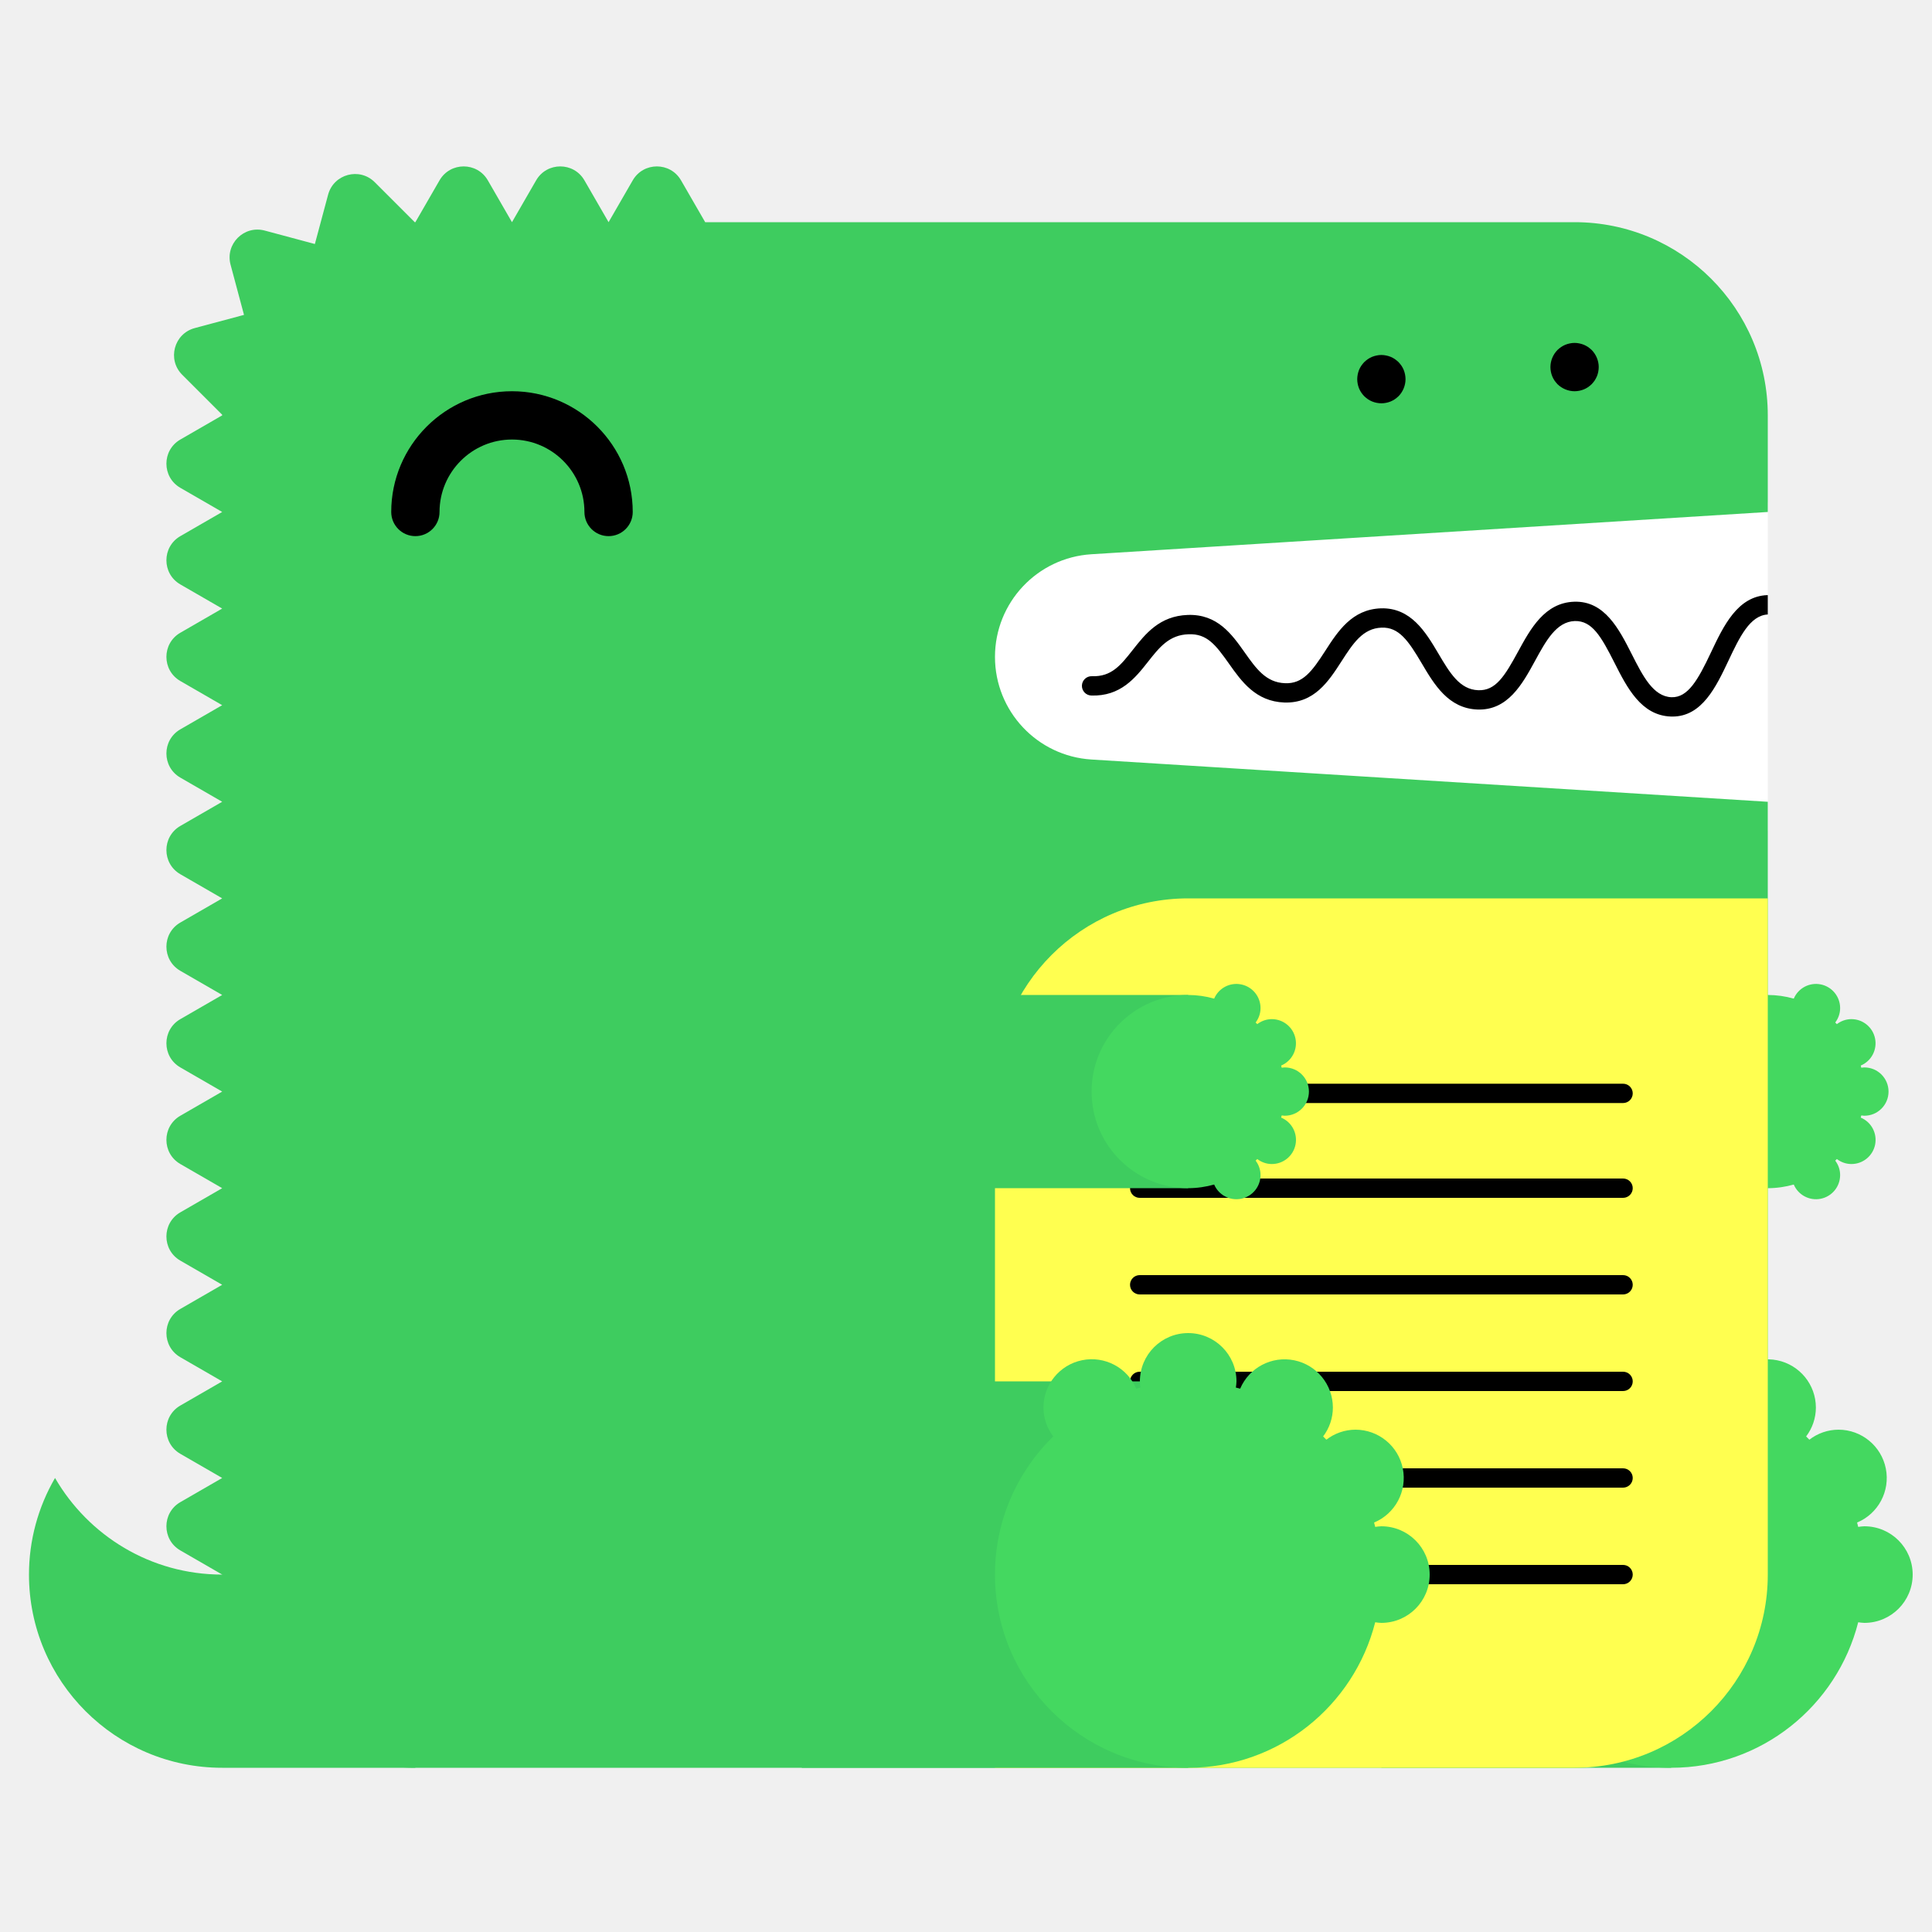
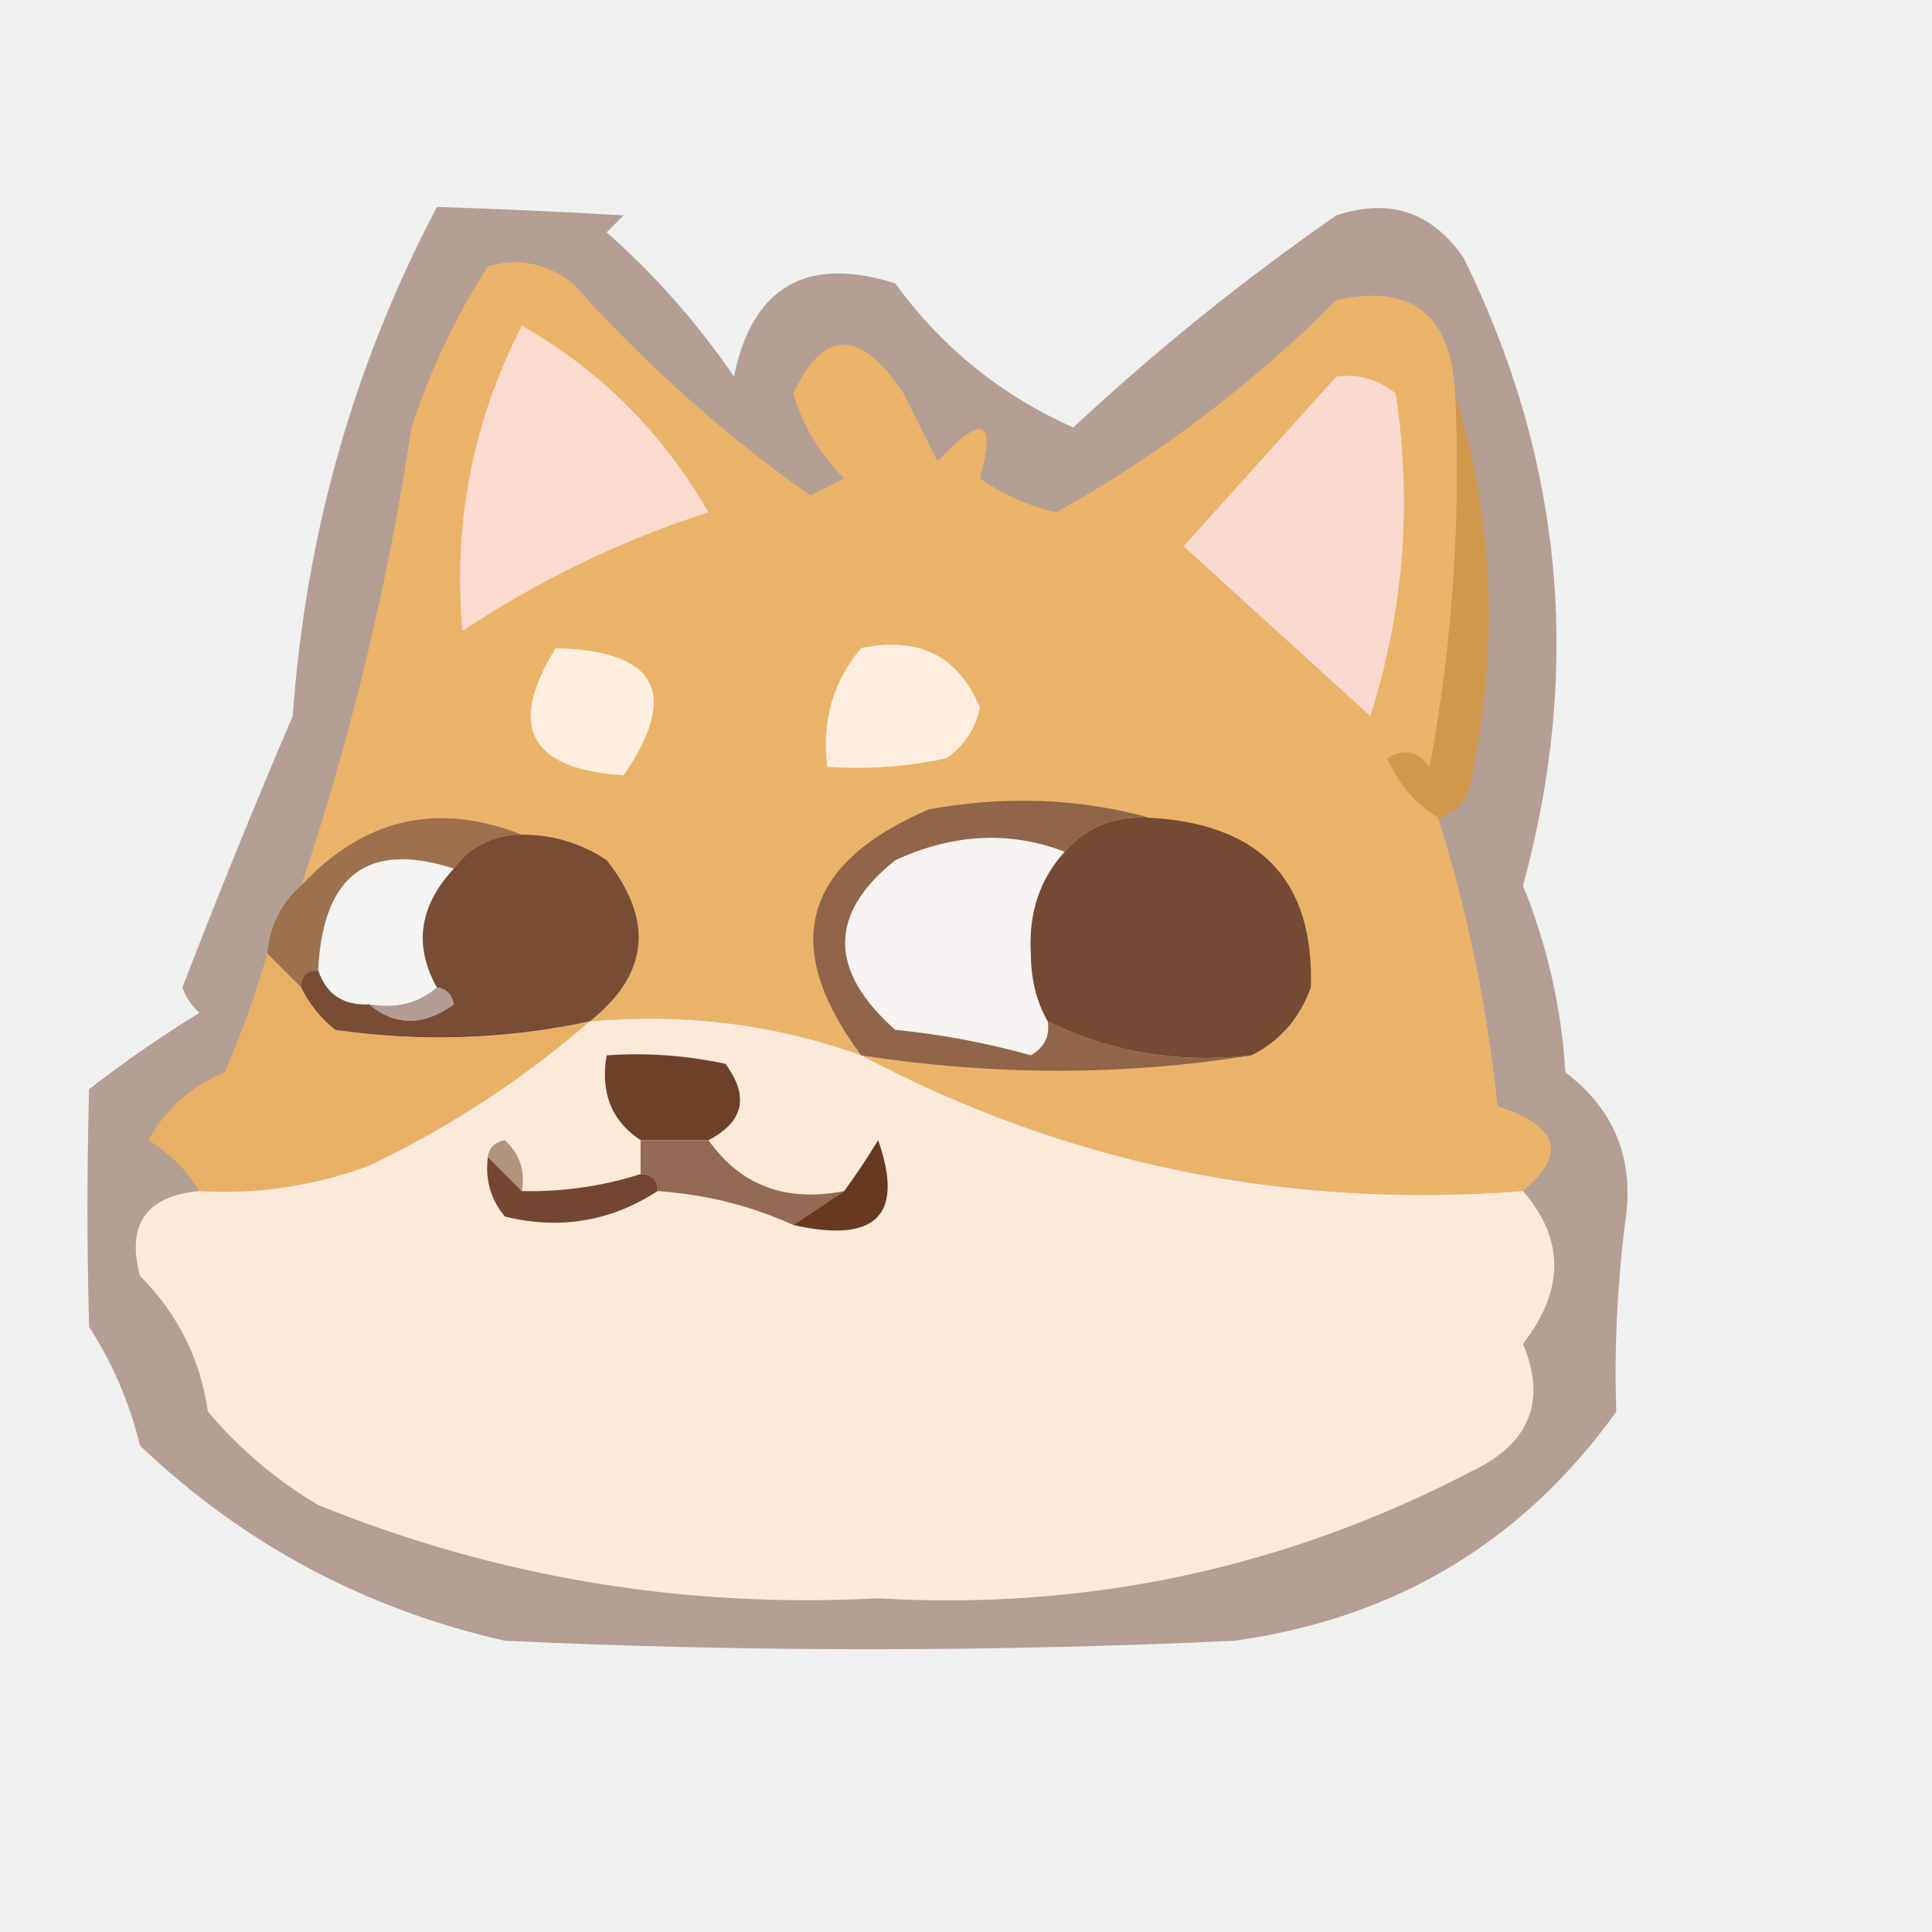
- <svg xmlns="http://www.w3.org/2000/svg" width="200" height="200" viewBox="0 0 200 200">
-   <g fill="none" fill-rule="evenodd">
-     <path fill="#FFF" d="M99 52h84v34H99z" />
-     <path d="M23 163c-7.398 0-13.843-4.027-17.303-10A19.886 19.886 0 0 0 3 163c0 11.046 8.954 20 20 20h20v-20H23z" fill="#3ECC5F" />
-     <path d="M112.98 57.376L183 53V43c0-11.046-8.954-20-20-20H73l-2.5-4.33c-1.112-1.925-3.889-1.925-5 0L63 23l-2.5-4.33c-1.111-1.925-3.889-1.925-5 0L53 23l-2.5-4.33c-1.111-1.925-3.889-1.925-5 0L43 23c-.022 0-.042.003-.065.003l-4.142-4.141c-1.57-1.571-4.252-.853-4.828 1.294l-1.369 5.104-5.192-1.392c-2.148-.575-4.111 1.389-3.535 3.536l1.39 5.193-5.102 1.367c-2.148.576-2.867 3.259-1.296 4.83l4.142 4.142c0 .021-.003.042-.003.064l-4.33 2.5c-1.925 1.111-1.925 3.889 0 5L23 53l-4.33 2.5c-1.925 1.111-1.925 3.889 0 5L23 63l-4.33 2.5c-1.925 1.111-1.925 3.889 0 5L23 73l-4.33 2.5c-1.925 1.111-1.925 3.889 0 5L23 83l-4.33 2.5c-1.925 1.111-1.925 3.889 0 5L23 93l-4.33 2.5c-1.925 1.111-1.925 3.889 0 5L23 103l-4.33 2.5c-1.925 1.111-1.925 3.889 0 5L23 113l-4.33 2.5c-1.925 1.111-1.925 3.889 0 5L23 123l-4.33 2.5c-1.925 1.111-1.925 3.889 0 5L23 133l-4.33 2.5c-1.925 1.111-1.925 3.889 0 5L23 143l-4.33 2.5c-1.925 1.111-1.925 3.889 0 5L23 153l-4.33 2.5c-1.925 1.111-1.925 3.889 0 5L23 163c0 11.046 8.954 20 20 20h120c11.046 0 20-8.954 20-20V83l-70.02-4.376A10.645 10.645 0 0 1 103 68c0-5.621 4.37-10.273 9.98-10.624" fill="#3ECC5F" />
-     <path fill="#3ECC5F" d="M143 183h30v-40h-30z" />
-     <path d="M193 158c-.219 0-.428.037-.639.064-.038-.15-.074-.301-.116-.451A5 5 0 0 0 190.32 148a4.96 4.96 0 0 0-3.016 1.036 26.531 26.531 0 0 0-.335-.336 4.955 4.955 0 0 0 1.011-2.987 5 5 0 0 0-9.599-1.959c-.148-.042-.297-.077-.445-.115.027-.211.064-.42.064-.639a5 5 0 0 0-5-5 5 5 0 0 0-5 5c0 .219.037.428.064.639-.148.038-.297.073-.445.115a4.998 4.998 0 0 0-9.599 1.959c0 1.125.384 2.151 1.011 2.987-3.717 3.632-6.031 8.693-6.031 14.3 0 11.046 8.954 20 20 20 9.339 0 17.16-6.41 19.361-15.064.211.027.42.064.639.064a5 5 0 0 0 5-5 5 5 0 0 0-5-5" fill="#44D860" />
-     <path fill="#3ECC5F" d="M153 123h30v-20h-30z" />
-     <path d="M193 115.5a2.5 2.5 0 1 0 0-5c-.109 0-.214.019-.319.032-.02-.075-.037-.15-.058-.225a2.501 2.501 0 0 0-.963-4.807c-.569 0-1.088.197-1.508.518a6.653 6.653 0 0 0-.168-.168c.314-.417.506-.931.506-1.494a2.5 2.5 0 0 0-4.8-.979A9.987 9.987 0 0 0 183 103c-5.522 0-10 4.478-10 10s4.478 10 10 10c.934 0 1.833-.138 2.69-.377a2.5 2.5 0 0 0 4.8-.979c0-.563-.192-1.077-.506-1.494.057-.055.113-.111.168-.168.42.321.939.518 1.508.518a2.5 2.5 0 0 0 .963-4.807c.021-.074.038-.15.058-.225.105.013.21.032.319.032" fill="#44D860" />
-     <path d="M63 55.5a2.5 2.5 0 0 1-2.5-2.5c0-4.136-3.364-7.5-7.5-7.5s-7.5 3.364-7.5 7.5a2.5 2.5 0 1 1-5 0c0-6.893 5.607-12.5 12.5-12.5S65.5 46.107 65.5 53a2.5 2.5 0 0 1-2.5 2.5" fill="#000" />
-     <path d="M103 183h60c11.046 0 20-8.954 20-20V93h-60c-11.046 0-20 8.954-20 20v70z" fill="#FFFF50" />
-     <path d="M168.02 124h-50.04a1 1 0 1 1 0-2h50.04a1 1 0 1 1 0 2m0 20h-50.04a1 1 0 1 1 0-2h50.04a1 1 0 1 1 0 2m0 20h-50.04a1 1 0 1 1 0-2h50.04a1 1 0 1 1 0 2m0-49.814h-50.04a1 1 0 1 1 0-2h50.04a1 1 0 1 1 0 2m0 19.814h-50.04a1 1 0 1 1 0-2h50.04a1 1 0 1 1 0 2m0 20h-50.04a1 1 0 1 1 0-2h50.04a1 1 0 1 1 0 2M183 61.611c-.012 0-.022-.006-.034-.005-3.09.105-4.552 3.196-5.842 5.923-1.346 2.85-2.387 4.703-4.093 4.647-1.889-.068-2.969-2.202-4.113-4.46-1.314-2.594-2.814-5.536-5.963-5.426-3.046.104-4.513 2.794-5.807 5.167-1.377 2.528-2.314 4.065-4.121 3.994-1.927-.07-2.951-1.805-4.136-3.813-1.321-2.236-2.848-4.75-5.936-4.664-2.994.103-4.465 2.385-5.763 4.4-1.373 2.13-2.335 3.428-4.165 3.351-1.973-.07-2.992-1.51-4.171-3.177-1.324-1.873-2.816-3.993-5.895-3.89-2.928.1-4.399 1.97-5.696 3.618-1.232 1.564-2.194 2.802-4.229 2.724a1 1 0 0 0-.072 2c3.017.101 4.545-1.8 5.872-3.487 1.177-1.496 2.193-2.787 4.193-2.855 1.926-.082 2.829 1.115 4.195 3.045 1.297 1.834 2.769 3.914 5.731 4.021 3.103.104 4.596-2.215 5.918-4.267 1.182-1.834 2.202-3.417 4.15-3.484 1.793-.067 2.769 1.35 4.145 3.681 1.297 2.197 2.766 4.686 5.787 4.796 3.125.108 4.634-2.62 5.949-5.035 1.139-2.088 2.214-4.06 4.119-4.126 1.793-.042 2.728 1.595 4.111 4.33 1.292 2.553 2.757 5.445 5.825 5.556l.169.003c3.064 0 4.518-3.075 5.805-5.794 1.139-2.41 2.217-4.68 4.067-4.773v-2z" fill="#000" />
-     <path fill="#3ECC5F" d="M83 183h40v-40H83z" />
-     <path d="M143 158c-.219 0-.428.037-.639.064-.038-.15-.074-.301-.116-.451A5 5 0 0 0 140.32 148a4.96 4.96 0 0 0-3.016 1.036 26.531 26.531 0 0 0-.335-.336 4.955 4.955 0 0 0 1.011-2.987 5 5 0 0 0-9.599-1.959c-.148-.042-.297-.077-.445-.115.027-.211.064-.42.064-.639a5 5 0 0 0-5-5 5 5 0 0 0-5 5c0 .219.037.428.064.639-.148.038-.297.073-.445.115a4.998 4.998 0 0 0-9.599 1.959c0 1.125.384 2.151 1.011 2.987-3.717 3.632-6.031 8.693-6.031 14.3 0 11.046 8.954 20 20 20 9.339 0 17.16-6.41 19.361-15.064.211.027.42.064.639.064a5 5 0 0 0 5-5 5 5 0 0 0-5-5" fill="#44D860" />
-     <path fill="#3ECC5F" d="M83 123h40v-20H83z" />
-     <path d="M133 115.5a2.5 2.5 0 1 0 0-5c-.109 0-.214.019-.319.032-.02-.075-.037-.15-.058-.225a2.501 2.501 0 0 0-.963-4.807c-.569 0-1.088.197-1.508.518a6.653 6.653 0 0 0-.168-.168c.314-.417.506-.931.506-1.494a2.5 2.5 0 0 0-4.8-.979A9.987 9.987 0 0 0 123 103c-5.522 0-10 4.478-10 10s4.478 10 10 10c.934 0 1.833-.138 2.69-.377a2.5 2.5 0 0 0 4.8-.979c0-.563-.192-1.077-.506-1.494.057-.055.113-.111.168-.168.42.321.939.518 1.508.518a2.5 2.5 0 0 0 .963-4.807c.021-.074.038-.15.058-.225.105.013.21.032.319.032" fill="#44D860" />
-     <path d="M143 41.75c-.16 0-.33-.02-.49-.05a2.52 2.52 0 0 1-.47-.14c-.15-.06-.29-.14-.431-.23-.13-.09-.259-.2-.38-.31-.109-.12-.219-.24-.309-.38s-.17-.28-.231-.43a2.619 2.619 0 0 1-.189-.96c0-.16.02-.33.05-.49.03-.16.08-.31.139-.47.061-.15.141-.29.231-.43.09-.13.2-.26.309-.38.121-.11.25-.22.38-.31.141-.09.281-.17.431-.23.149-.06.31-.11.47-.14.32-.07.65-.07.98 0 .159.03.32.08.47.14.149.06.29.14.43.23.13.09.259.2.38.31.11.12.22.25.31.38.09.14.17.28.23.43.06.16.11.31.14.47.029.16.05.33.05.49 0 .66-.271 1.31-.73 1.77-.121.11-.25.22-.38.31-.14.09-.281.17-.43.23a2.565 2.565 0 0 1-.96.19m20-1.25c-.66 0-1.3-.27-1.771-.73a3.802 3.802 0 0 1-.309-.38c-.09-.14-.17-.28-.231-.43a2.619 2.619 0 0 1-.189-.96c0-.66.27-1.3.729-1.77.121-.11.25-.22.38-.31.141-.09.281-.17.431-.23.149-.06.31-.11.47-.14.32-.07.66-.07.98 0 .159.03.32.08.47.14.149.06.29.14.43.23.13.09.259.2.38.31.459.47.73 1.11.73 1.77 0 .16-.021.33-.05.49-.03.16-.08.32-.14.47-.07.15-.14.29-.23.43-.09.13-.2.26-.31.38-.121.11-.25.22-.38.31-.14.09-.281.17-.43.23a2.565 2.565 0 0 1-.96.19" fill="#000" />
-   </g>
+ <svg xmlns="http://www.w3.org/2000/svg" t="1727674881632" class="icon" viewBox="0 0 1116 1024" version="1.1" p-id="2493" width="200" height="200">
+   <path d="M252.408 73.514c38.08 1.255 74.023 2.892 107.82 4.901l-9.802 9.802a443.434 443.434 0 0 1 73.514 83.315c10.733-51.95 41.775-69.916 93.117-53.91 26.975 37.031 61.281 64.8 102.919 83.315A1359.971 1359.971 0 0 1 771.904 78.414c30.738-10.194 55.243-2.029 73.514 24.505 57.311 116.298 68.74 237.184 34.306 362.667a339.378 339.378 0 0 1 24.505 107.82c28.935 21.897 40.383 51.303 34.306 88.216-4.509 37.119-6.136 73.063-4.901 107.82-53.969 75.239-127.482 119.347-220.541 132.324a4533.108 4533.108 0 0 1-421.477 0C210.711 883.378 140.472 845.797 80.877 789.045a222.717 222.717 0 0 0-29.405-68.613 2498.95 2498.95 0 0 1 0-137.225A676.863 676.863 0 0 1 115.183 539.099a35.737 35.737 0 0 1-9.802-14.703 4611.924 4611.924 0 0 1 63.712-156.829c7.498-104.928 35.277-202.946 83.315-294.054z" fill="#774C36" opacity=".489" p-id="2494" />
+   <path d="M840.516 181.333c22.093 71.21 25.357 144.724 9.802 220.541-1.804 13.487-8.332 21.652-19.604 24.505-13.105-7.988-22.907-19.417-29.405-34.306 9.312-6.048 17.467-4.411 24.505 4.901a936.592 936.592 0 0 0 14.703-215.64z" fill="#D2994D" p-id="2495" />
+   <path d="M840.516 181.333a936.592 936.592 0 0 1-14.703 215.64c-7.038-9.312-15.193-10.949-24.505-4.901 6.499 14.889 16.3 26.318 29.405 34.306a838.289 838.289 0 0 1 34.306 166.631c35.394 11.282 40.295 27.621 14.703 49.009-136.245 10.557-263.668-15.585-382.27-78.414-49.774-17.957-102.047-24.485-156.829-19.604 34.081-27.112 37.345-58.144 9.802-93.117-14.948-9.89-31.287-14.791-49.009-14.703-48.784-19.231-91.255-9.429-127.423 29.405a1563.25 1563.25 0 0 0 63.712-264.649 405.461 405.461 0 0 1 44.108-93.117c17.535-5.097 33.875-1.833 49.009 9.802 41.628 46.588 87.373 87.432 137.225 122.523l19.604-9.802a113.907 113.907 0 0 1-29.405-49.009c17.594-37.668 38.835-37.668 63.712 0l19.604 39.207c25.916-27.739 34.091-24.465 24.505 9.802a125.424 125.424 0 0 0 44.108 19.604A732.979 732.979 0 0 0 771.904 127.423c43.549-9.772 66.427 8.194 68.613 53.91z" fill="#EBB369" p-id="2496" />
+   <path d="M771.904 171.532c12.958-1.666 24.397 1.598 34.306 9.802 9.596 63.594 4.695 125.679-14.703 186.234-36.188-32.954-72.141-65.623-107.82-98.018a93710.912 93710.912 0 0 0 88.216-98.018z" fill="#FADAD0" p-id="2497" />
+   <path d="M301.417 142.126c45.324 25.72 81.257 61.653 107.82 107.82a567.171 567.171 0 0 0-142.126 68.613c-5.518-62.241 5.91-121.052 34.306-176.432z" fill="#FBDAD0" p-id="2498" />
+   <path d="M321.021 328.36c58.693 1.607 71.759 26.112 39.207 73.514-54.4-3.578-67.466-28.082-39.207-73.514z" fill="#FDEEDF" p-id="2499" />
+   <path d="M497.453 328.36c33.179-6.959 56.057 4.47 68.613 34.306-2.548 12.36-9.076 22.162-19.604 29.405-22.642 4.871-45.51 6.499-68.613 4.901-3.274-26.347 3.264-49.215 19.604-68.613z" fill="#FDEEE0" p-id="2500" />
+   <path d="M301.417 436.18c-16.663 0.265-29.729 6.802-39.207 19.604-49.597-16.075-75.729 3.529-78.414 58.811-6.538 0-9.802 3.264-9.802 9.802l-19.604-19.604c1.568-16.202 8.096-29.268 19.604-39.207 36.169-38.835 78.64-48.637 127.423-29.405z" fill="#9D704E" p-id="2501" />
+   <path d="M615.075 445.982c-14.428 15.85-20.966 35.453-19.604 58.811 0.098 15.144 3.372 28.21 9.802 39.207 1.274 8.586-1.99 15.124-9.802 19.604a457.254 457.254 0 0 0-78.414-14.703c-38.58-34.385-38.58-67.054 0-98.018 33.581-15.438 66.26-17.075 98.018-4.901z" fill="#F6F3F2" p-id="2502" />
+   <path d="M262.21 455.784c-20.045 21.535-23.309 44.402-9.802 68.613-10.468 9.155-23.534 12.429-39.207 9.802-14.967 0.716-24.769-5.822-29.405-19.604 2.686-55.282 28.817-74.886 78.414-58.811z" fill="#F6F4F3" p-id="2503" />
+   <path d="M664.084 426.378c64.006 3.509 95.048 36.188 93.117 98.018-6.469 17.878-17.908 30.944-34.306 39.207-42.412 4.744-81.62-1.784-117.622-19.604-6.43-10.998-9.704-24.063-9.802-39.207-1.362-23.358 5.175-42.961 19.604-58.811 12.546-14.389 28.876-20.927 49.009-19.604z" fill="#754A34" p-id="2504" />
+   <path d="M301.417 436.18c17.722-0.088 34.061 4.813 49.009 14.703 27.543 34.973 24.279 66.005-9.802 93.117a415.028 415.028 0 0 1-147.027 4.901c-8.626-6.94-15.163-15.114-19.604-24.505 0-6.538 3.264-9.802 9.802-9.802 4.636 13.781 14.438 20.319 29.405 19.604 15.046 12.625 31.376 12.625 49.009 0-1.215-5.95-4.479-9.214-9.802-9.802-13.507-24.21-10.243-47.078 9.802-68.613 9.478-12.801 22.544-19.339 39.207-19.604z" fill="#784C35" p-id="2505" />
+   <path d="M252.408 524.396c5.322 0.588 8.586 3.852 9.802 9.802-17.633 12.625-33.963 12.625-49.009 0 15.673 2.627 28.739-0.647 39.207-9.802z" fill="#B29C94" p-id="2506" />
+   <path d="M664.084 426.378c-20.133-1.323-36.463 5.215-49.009 19.604-31.758-12.174-64.437-10.537-98.018 4.901-38.58 30.964-38.58 63.633 0 98.018 26.7 2.646 52.832 7.547 78.414 14.703 7.812-4.479 11.076-11.017 9.802-19.604 36.002 17.82 75.209 24.348 117.622 19.604-73.69 11.85-148.84 11.85-225.441 0-47.098-63.349-34.032-110.721 39.207-142.126 44.304-7.979 86.785-6.342 127.423 4.901z" fill="#90654A" p-id="2507" />
+   <path d="M154.39 504.793l19.604 19.604c4.44 9.39 10.978 17.565 19.604 24.505 49.519 7.116 98.528 5.489 147.027-4.901a563.956 563.956 0 0 1-127.423 83.315 238.811 238.811 0 0 1-98.018 14.703c-7.155-11.88-16.957-21.682-29.405-29.405 10.076-18.241 24.779-31.317 44.108-39.207a576.022 576.022 0 0 0 24.505-68.613z" fill="#E9B065" p-id="2508" />
+   <path d="M340.625 544c54.782-4.881 107.055 1.647 156.829 19.604 118.602 62.83 246.025 88.971 382.27 78.414 24.112 27.769 24.112 57.174 0 88.216 13.811 32.954 4.009 57.458-29.405 73.514-107.526 56.047-221.874 80.551-343.063 73.514-112.456 5.881-220.276-12.095-323.459-53.91A250.495 250.495 0 0 1 120.084 769.441c-4.352-30.484-17.418-56.635-39.207-78.414-7.969-29.788 3.47-46.127 34.306-49.009a238.811 238.811 0 0 0 98.018-14.703 563.956 563.956 0 0 0 127.423-83.315z" fill="#FBEADA" p-id="2509" />
+   <path d="M281.814 622.414c0.588-5.322 3.852-8.586 9.802-9.802 8.684 8.086 11.948 17.888 9.802 29.405l-19.604-19.604z" fill="#B09480" p-id="2510" />
+   <path d="M409.237 612.613h-39.207c-16.79-11.125-23.328-27.465-19.604-49.009 23.103-1.598 45.97 0.029 68.613 4.901 13.879 18.77 10.606 33.473-9.802 44.108z" fill="#6D4029" p-id="2511" />
+   <path d="M370.03 612.613h39.207c18.535 26.19 44.677 35.992 78.414 29.405l-29.405 19.604c-24.544-11.174-50.675-17.702-78.414-19.604 0-6.538-3.264-9.802-9.802-9.802v-19.604z" fill="#936B54" p-id="2512" />
+   <path d="M281.814 622.414l19.604 19.604a210.2 210.2 0 0 0 68.613-9.802c6.538 0 9.802 3.264 9.802 9.802-27.043 17.575-56.449 22.476-88.216 14.703-8.204-9.91-11.468-21.348-9.802-34.306z" fill="#744530" p-id="2513" />
+   <path d="M458.246 661.622l29.405-19.604a434.151 434.151 0 0 0 19.604-29.405c15.212 43.402-1.117 59.742-49.009 49.009z" fill="#683821" p-id="2514" />
+   <path d="M173.994 896.865c13.066 6.538 13.066 6.538 0 0z" fill="#6A3E23" opacity=".008" p-id="2515" />
</svg>
